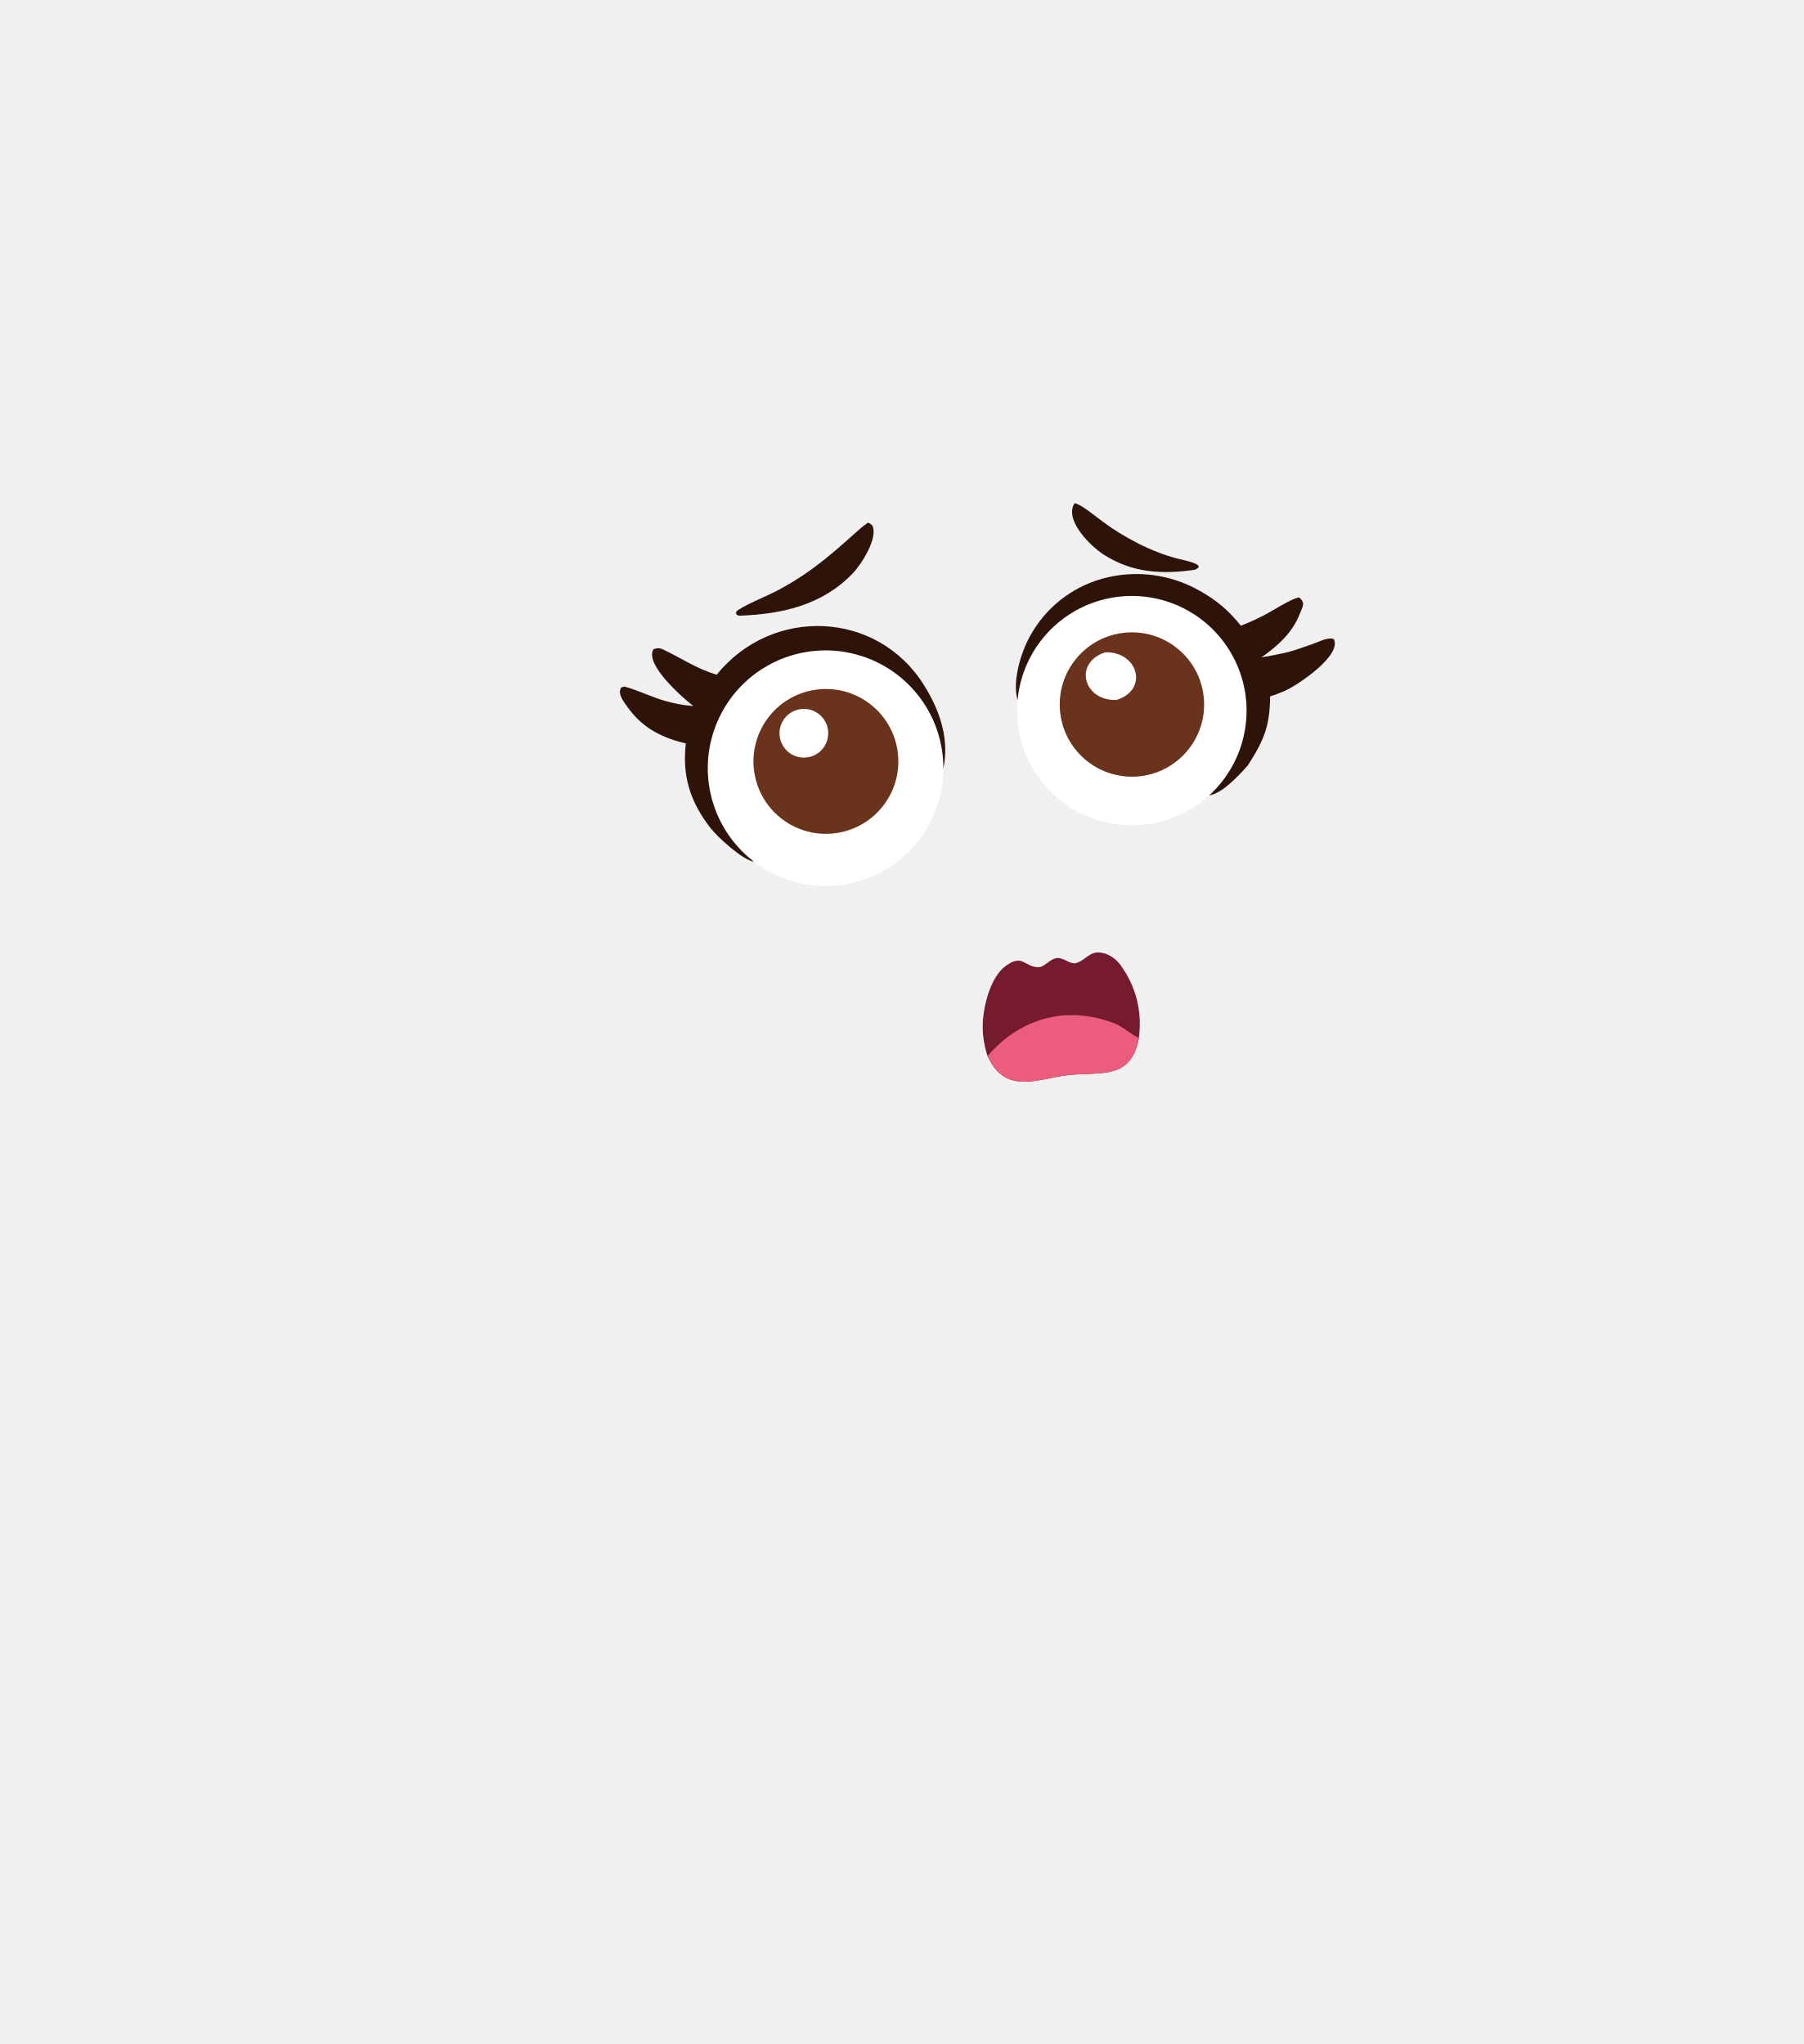
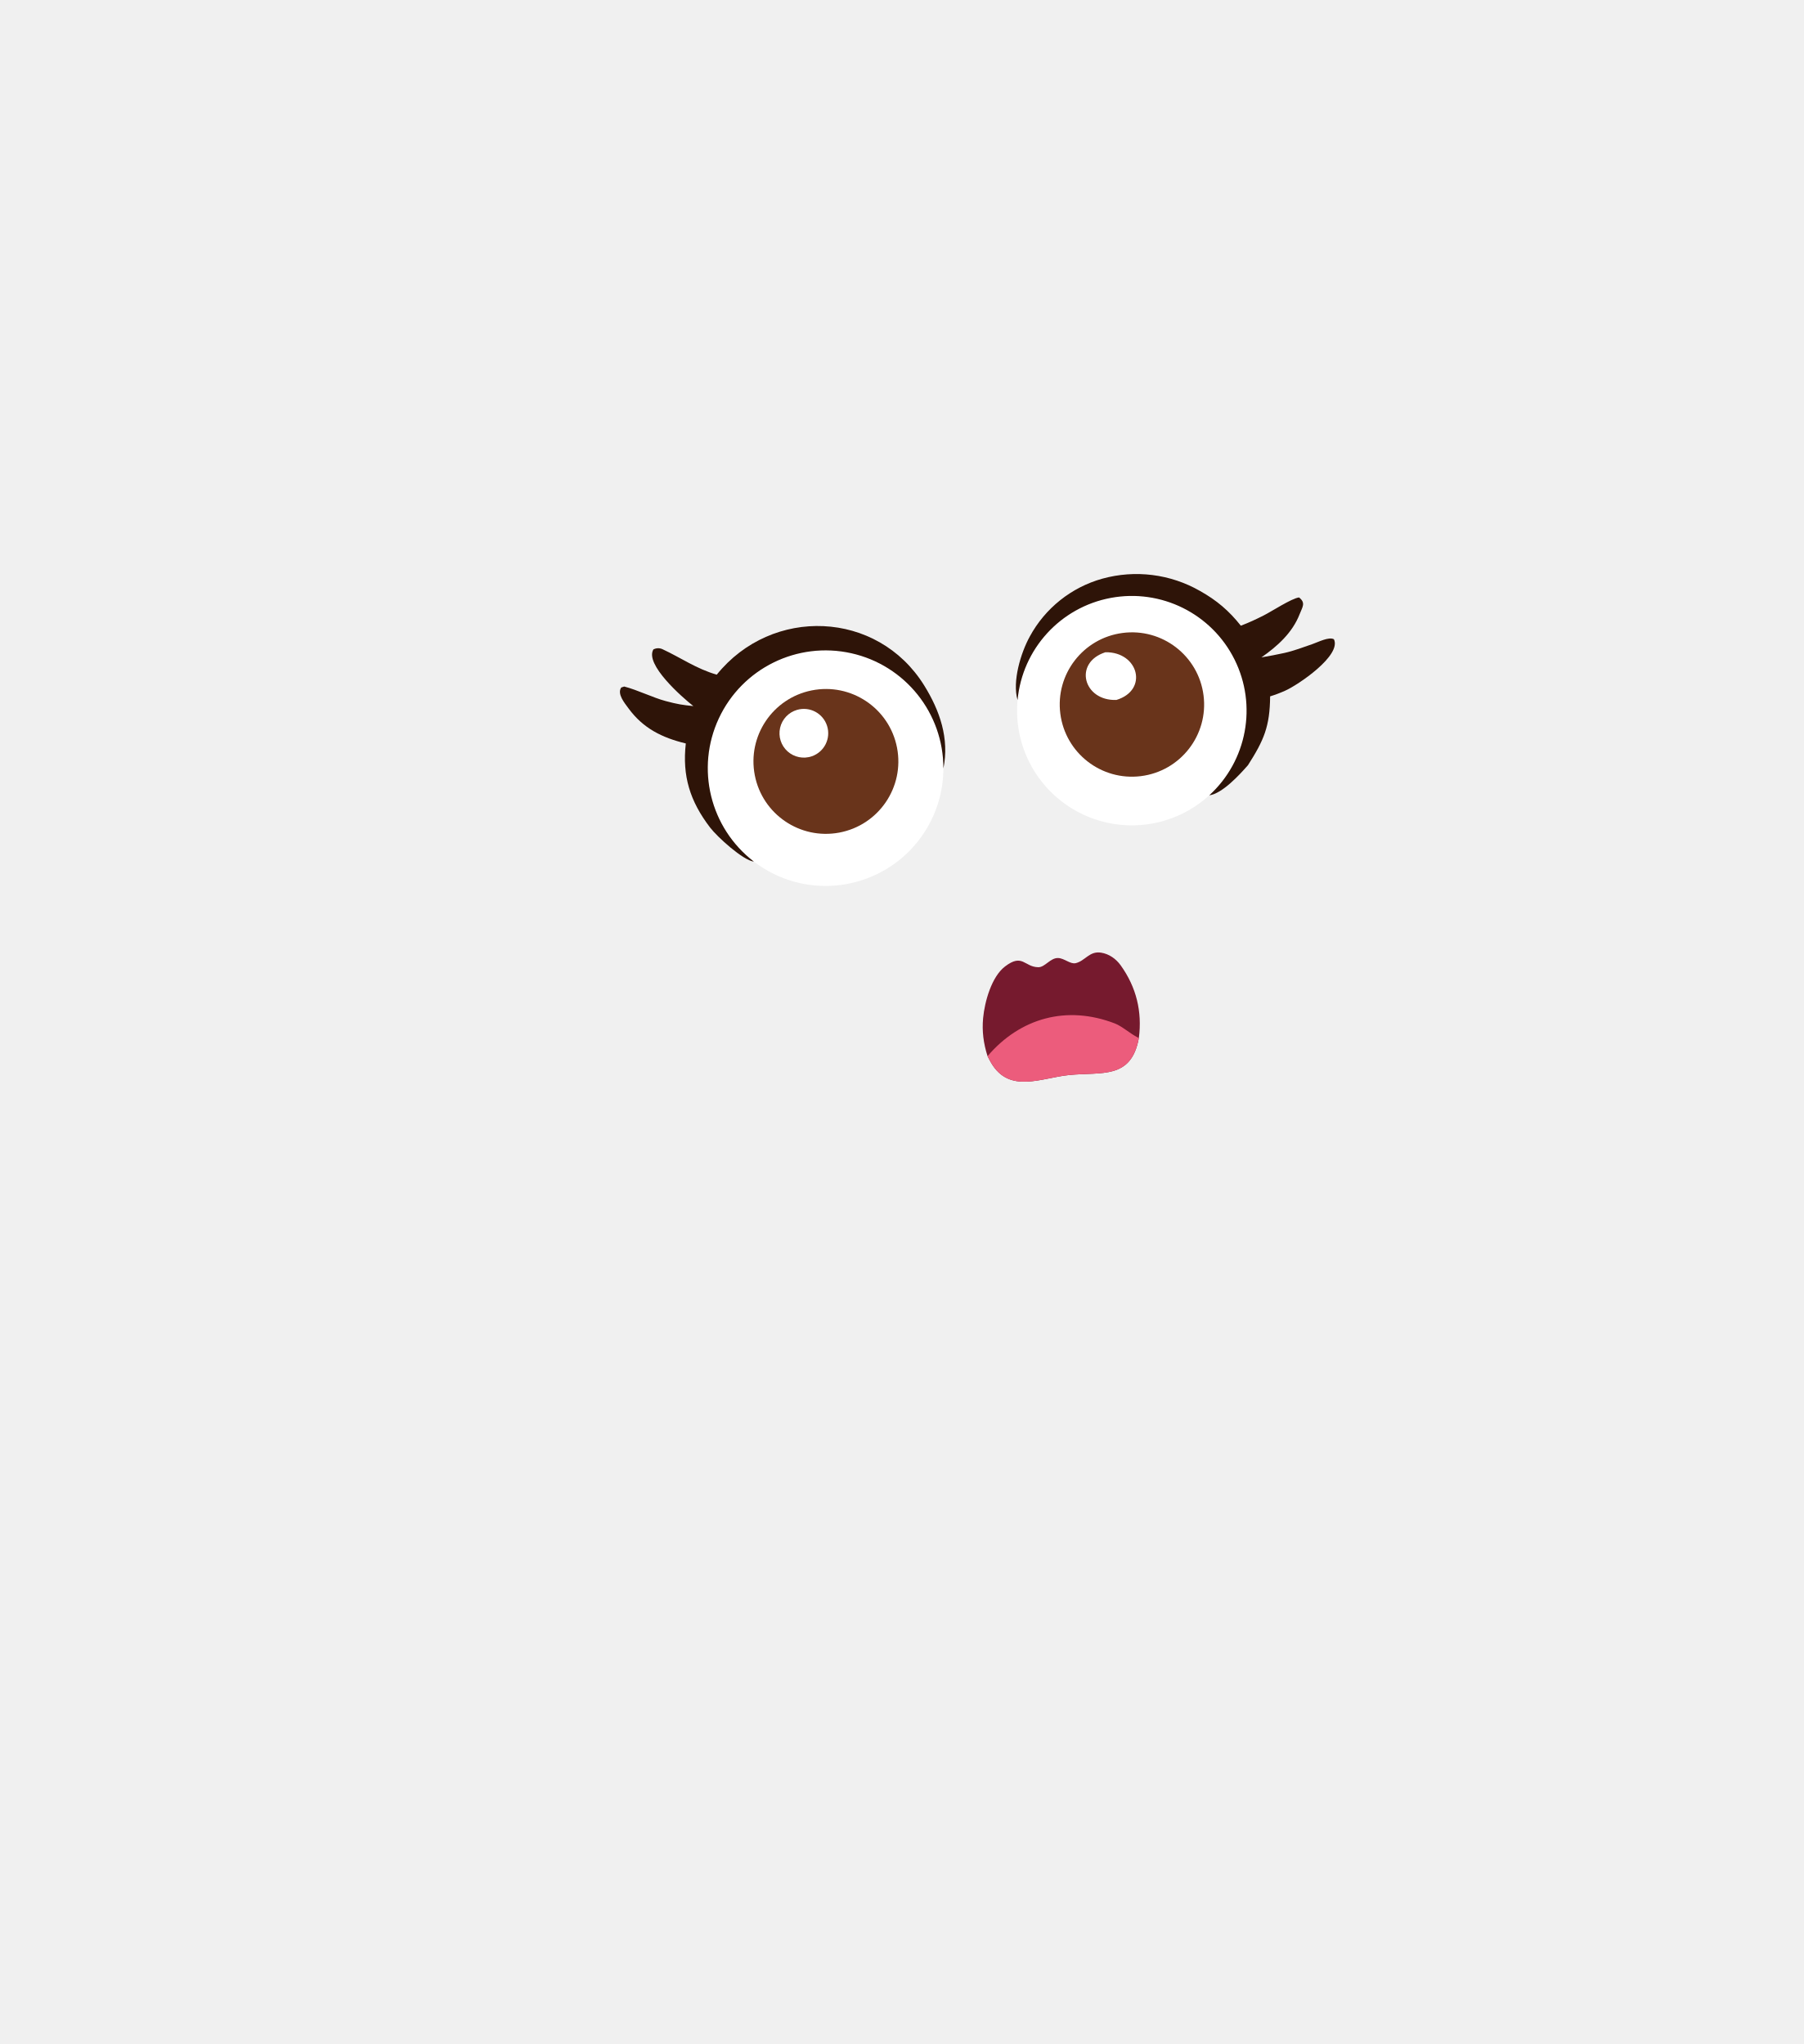
<svg xmlns="http://www.w3.org/2000/svg" width="1178" height="1335" viewBox="0 0 1178 1335" fill="none">
  <path d="M644.864 689.813C642.226 681.528 641.165 673.549 641.975 664.912C642.967 654.333 647.452 637.944 656.303 631.209C667.777 622.477 668.807 631.579 678.012 631.72C682.393 631.787 685.88 625.488 691.017 625.719C695.059 625.901 698.919 629.861 702.387 629.072C708.567 627.666 711.357 620.978 718.991 622.204C724.219 623.044 728.711 626.186 731.801 630.488C742.081 644.817 745.902 660.786 743.679 677.943C738.679 705.275 719.395 699.976 697.973 702.153C679.941 703.991 659.263 714.414 647.309 694.35C646.444 692.864 645.628 691.351 644.864 689.813Z" fill="#761A2E" />
  <path d="M644.863 689.813C666.062 664.932 696.487 656.288 728.078 668.484C732.681 670.264 738.202 675.257 742.903 677.571L743.678 677.943C738.678 705.275 719.395 699.975 697.973 702.153C679.941 703.991 659.263 714.414 647.309 694.35C646.443 692.864 645.628 691.351 644.863 689.813Z" fill="#EC5C7C" />
  <path d="M492.287 562.744C463.648 540.778 454.133 501.856 469.409 469.156C484.685 436.457 520.644 418.774 555.87 426.64C591.097 434.505 616.118 465.803 616.032 501.894C615.996 516.763 611.652 531.302 603.525 543.753C582.19 576.439 539.754 587.965 504.813 570.565C500.397 568.365 496.202 565.746 492.287 562.744Z" fill="white" />
  <path d="M530.005 450.934C555.747 445.769 580.772 462.554 585.755 488.33C590.74 514.106 573.777 539.009 547.964 543.811C522.408 548.565 497.803 531.808 492.869 506.288C487.934 480.767 504.518 456.048 530.005 450.934Z" fill="#69341B" />
  <path d="M520.487 463.632C528.78 461.23 537.475 465.88 540.081 474.11C542.688 482.34 538.256 491.147 530.093 493.958C524.628 495.839 518.573 494.61 514.275 490.747C509.977 486.884 508.112 480.995 509.402 475.362C510.692 469.729 514.936 465.239 520.487 463.632Z" fill="white" />
  <path d="M664.469 457.214C667.572 423.892 692.397 396.667 725.298 390.51C758.194 384.353 791.187 400.757 806.129 430.701C821.071 460.646 814.349 496.869 789.648 519.452C772.842 534.814 749.967 541.705 727.476 538.179C704.985 534.654 685.317 521.094 674.019 501.328C666.379 487.954 663.041 472.55 664.469 457.214Z" fill="white" />
  <path d="M732.969 413.412C758.849 409.989 782.585 428.254 785.904 454.149C789.228 480.043 770.864 503.705 744.957 506.922C719.194 510.121 695.692 491.887 692.387 466.138C689.089 440.387 707.231 416.816 732.969 413.412Z" fill="#69341B" />
  <path d="M721.825 426.004C743.455 425.659 750.131 450.736 729.002 457.159C707.378 457.912 700.775 432.784 721.825 426.004Z" fill="white" />
  <path d="M468.04 440.643C504.059 395.989 572.865 398.466 603.445 447.61C613.703 464.097 620.024 482.359 616.031 501.894C616.117 465.803 591.097 434.506 555.87 426.64C520.643 418.775 484.685 436.457 469.409 469.157C454.132 501.857 463.648 540.779 492.287 562.744C485.172 561.931 468.358 546.613 463.661 540.458C450.549 523.273 445.432 506.83 447.83 485.578C432.349 481.814 419.964 475.751 410.342 462.565C407.802 459.084 402.855 453.235 405.656 449.04C406.305 448.823 406.954 448.606 407.604 448.389C416.218 450.585 426.278 455.647 434.717 457.897C442.421 459.953 445.738 460.463 452.765 461.164C445.657 455.61 420.689 433.801 426.713 424.085C428.647 423.209 430.696 423.123 432.626 424.02C444.878 429.724 454.72 436.825 468.04 440.643Z" fill="#2E1408" />
  <path d="M664.468 457.213C660.889 445.153 666.554 426.45 672.421 415.775C682.441 397.25 699.56 383.592 719.848 377.939C741.315 372.003 764.262 374.89 783.585 385.96C794.543 392.104 802.523 398.896 810.268 408.67C816.141 406.39 819.564 404.768 824.968 402.077C830.281 399.434 843.384 390.791 848.28 390.208C852.805 393.779 850.484 396.421 848.717 400.983C843.984 413.231 834.219 422.024 823.697 429.354C828.73 428.486 833.652 427.599 838.645 426.478C845.079 425.036 850.894 422.771 857.068 420.647C860.83 419.353 867.74 415.715 871.045 417.512C876.182 428.078 847.641 447.379 839.225 451.105C836.024 452.545 832.739 453.784 829.388 454.816C829.199 474.503 825.353 483.419 814.935 499.746C809.426 506.024 798.24 518.295 789.648 519.451C814.348 496.868 821.07 460.645 806.128 430.7C791.186 400.756 758.193 384.352 725.298 390.509C692.396 396.666 667.571 423.891 664.468 457.213Z" fill="#2E1408" />
-   <path d="M566.757 341.391C568.372 341.961 568.15 341.998 569.557 343.095C573.71 351.07 562.576 368.405 557.089 374.189C537.233 395.116 511.173 401.007 483.555 402.117C481.342 401.893 482.212 402.339 480.715 401.088L480.722 399.558C483.446 396.345 500.605 389.309 505.744 386.665C511.368 383.757 516.852 380.587 522.179 377.164C534.378 369.278 545.467 359.774 556.271 350.105C559.655 347.077 562.965 343.904 566.757 341.391Z" fill="#2E1408" />
-   <path d="M701.706 328.652C705.793 329.322 714.118 336.254 719.679 340.403C733.597 350.774 751.009 360.032 767.998 364.618C772.157 365.74 780.56 367.125 782.77 369.597L782.412 370.917L780.287 372.125C758.858 375.212 739.562 374.261 720.807 362.295C712.143 356.764 694.613 339.534 701.706 328.652Z" fill="#2E1408" />
</svg>
